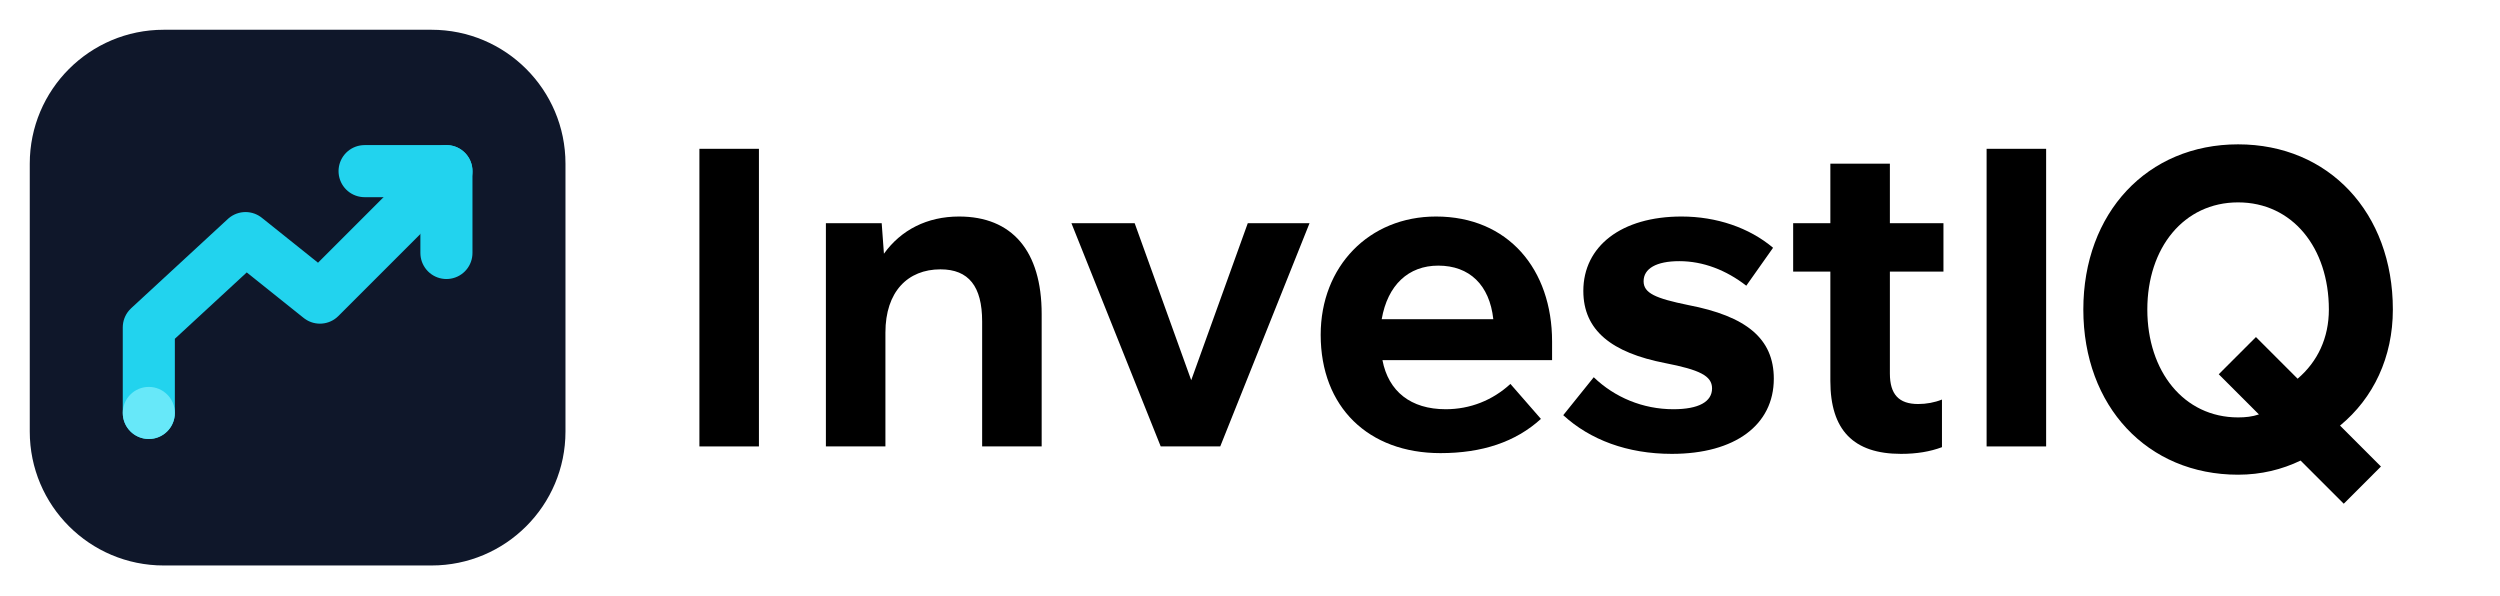
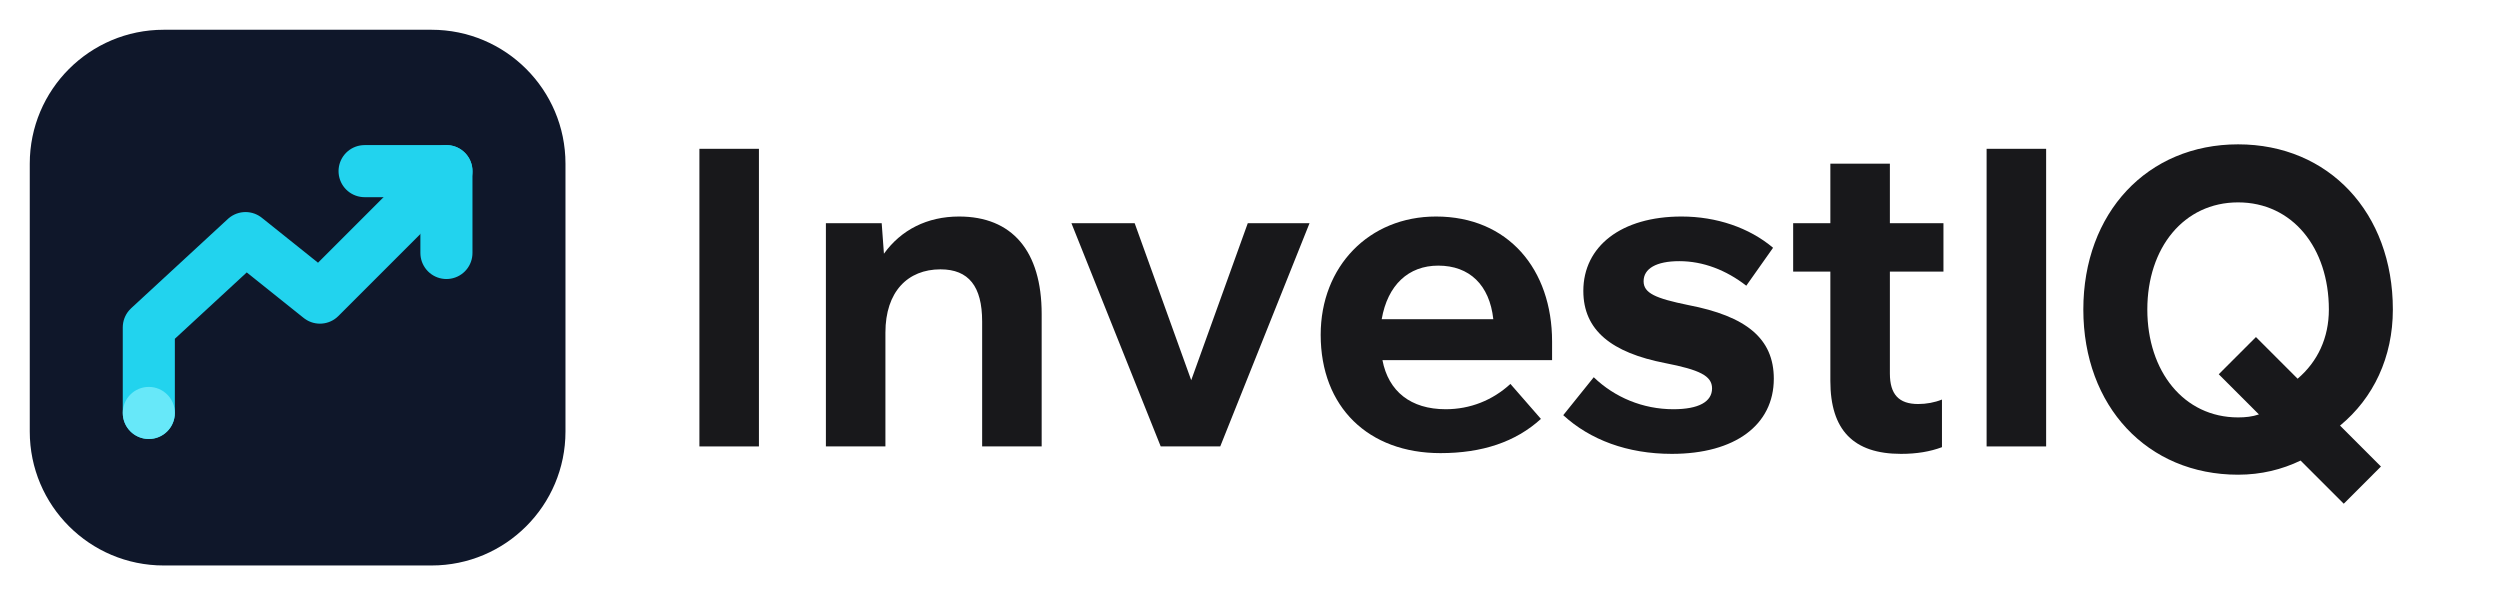
<svg xmlns="http://www.w3.org/2000/svg" width="336" height="80" viewBox="0 0 336 80" fill="none" role="img" aria-labelledby="logo-title logo-description">
  <rect x="4" y="4" width="72" height="72" rx="18" fill="#0f172a" />
  <path d="M20 55.5V44l13-12 10 8 17-17" stroke="#22d3ee" stroke-width="7" stroke-linecap="round" stroke-linejoin="round" />
  <path d="M49 23h11v11" stroke="#22d3ee" stroke-width="7" stroke-linecap="round" stroke-linejoin="round" />
  <circle cx="20" cy="55.5" r="3.5" fill="#67e8f9" />
-   <g fill="currentColor" aria-hidden="true">
+   <g fill="#18181b" aria-hidden="true">
    <path d="M94 20h8v40h-8z" />
    <path d="M111 30h7.5l.3 4.1c2.3-3.2 5.8-5 10.1-5 7.1 0 11.1 4.6 11.1 13.1V60h-8V43.2c0-4.7-1.8-7-5.6-7-4.4 0-7.4 3-7.4 8.5V60h-8V30z" />
    <path d="M144 30h8.5l7.6 21.1 7.6-21.1h8.3l-12 30h-8z" />
    <path d="M193 29.1c9.7 0 15.6 7.1 15.6 16.8v2.5h-22.8c.8 4.2 3.8 6.6 8.5 6.6 3.3 0 6.3-1.2 8.7-3.4l4.1 4.7c-3.4 3.1-7.9 4.6-13.5 4.6-9.7 0-16.1-6.2-16.1-15.9 0-9.2 6.5-15.9 15.5-15.9zm-7.3 13.8h15c-.5-4.6-3.2-7.2-7.4-7.2-4 0-6.8 2.6-7.6 7.2z" />
    <path d="M214.2 50.7c2.8 2.7 6.6 4.3 10.7 4.3 3.4 0 5.2-1 5.2-2.8 0-1.7-1.7-2.5-6.3-3.4-7.2-1.4-11-4.4-11-9.7 0-6 5.1-10 13.2-10 4.7 0 9.1 1.5 12.3 4.2l-3.6 5.1c-2.7-2.1-5.8-3.3-9-3.3-3.1 0-4.8 1-4.8 2.7 0 1.6 1.6 2.3 6 3.2 7.8 1.5 11.5 4.5 11.5 9.9 0 6.2-5.2 10.1-13.7 10.1-6 0-11-1.9-14.6-5.2l4.1-5.1z" />
    <path d="M246 36.5h-5V30h5v-8h8v8h7.2v6.5H254v13.7c0 2.8 1.2 4.1 3.8 4.1 1.1 0 2.2-.2 3.2-.6v6.4c-1.6.6-3.4.9-5.5.9-6.4 0-9.5-3.2-9.5-9.8V36.5z" />
    <path d="M267 20h8v40h-8z" />
    <path d="M314.5 57.2l5.5 5.5-5 5-5.8-5.8c-2.5 1.2-5.3 1.9-8.4 1.9-12.2 0-20.8-9.2-20.8-22.2s8.6-22.2 20.8-22.2 20.8 9.2 20.8 22.2c0 6.4-2.6 11.9-7.1 15.6zm-13.7-1.1c1 0 1.9-.1 2.8-.4l-5.4-5.4 5-5 5.6 5.6c2.7-2.3 4.2-5.5 4.2-9.3 0-8.3-4.9-14.4-12.2-14.4s-12.2 6.1-12.2 14.4 4.9 14.5 12.2 14.5z" />
  </g>
</svg>
